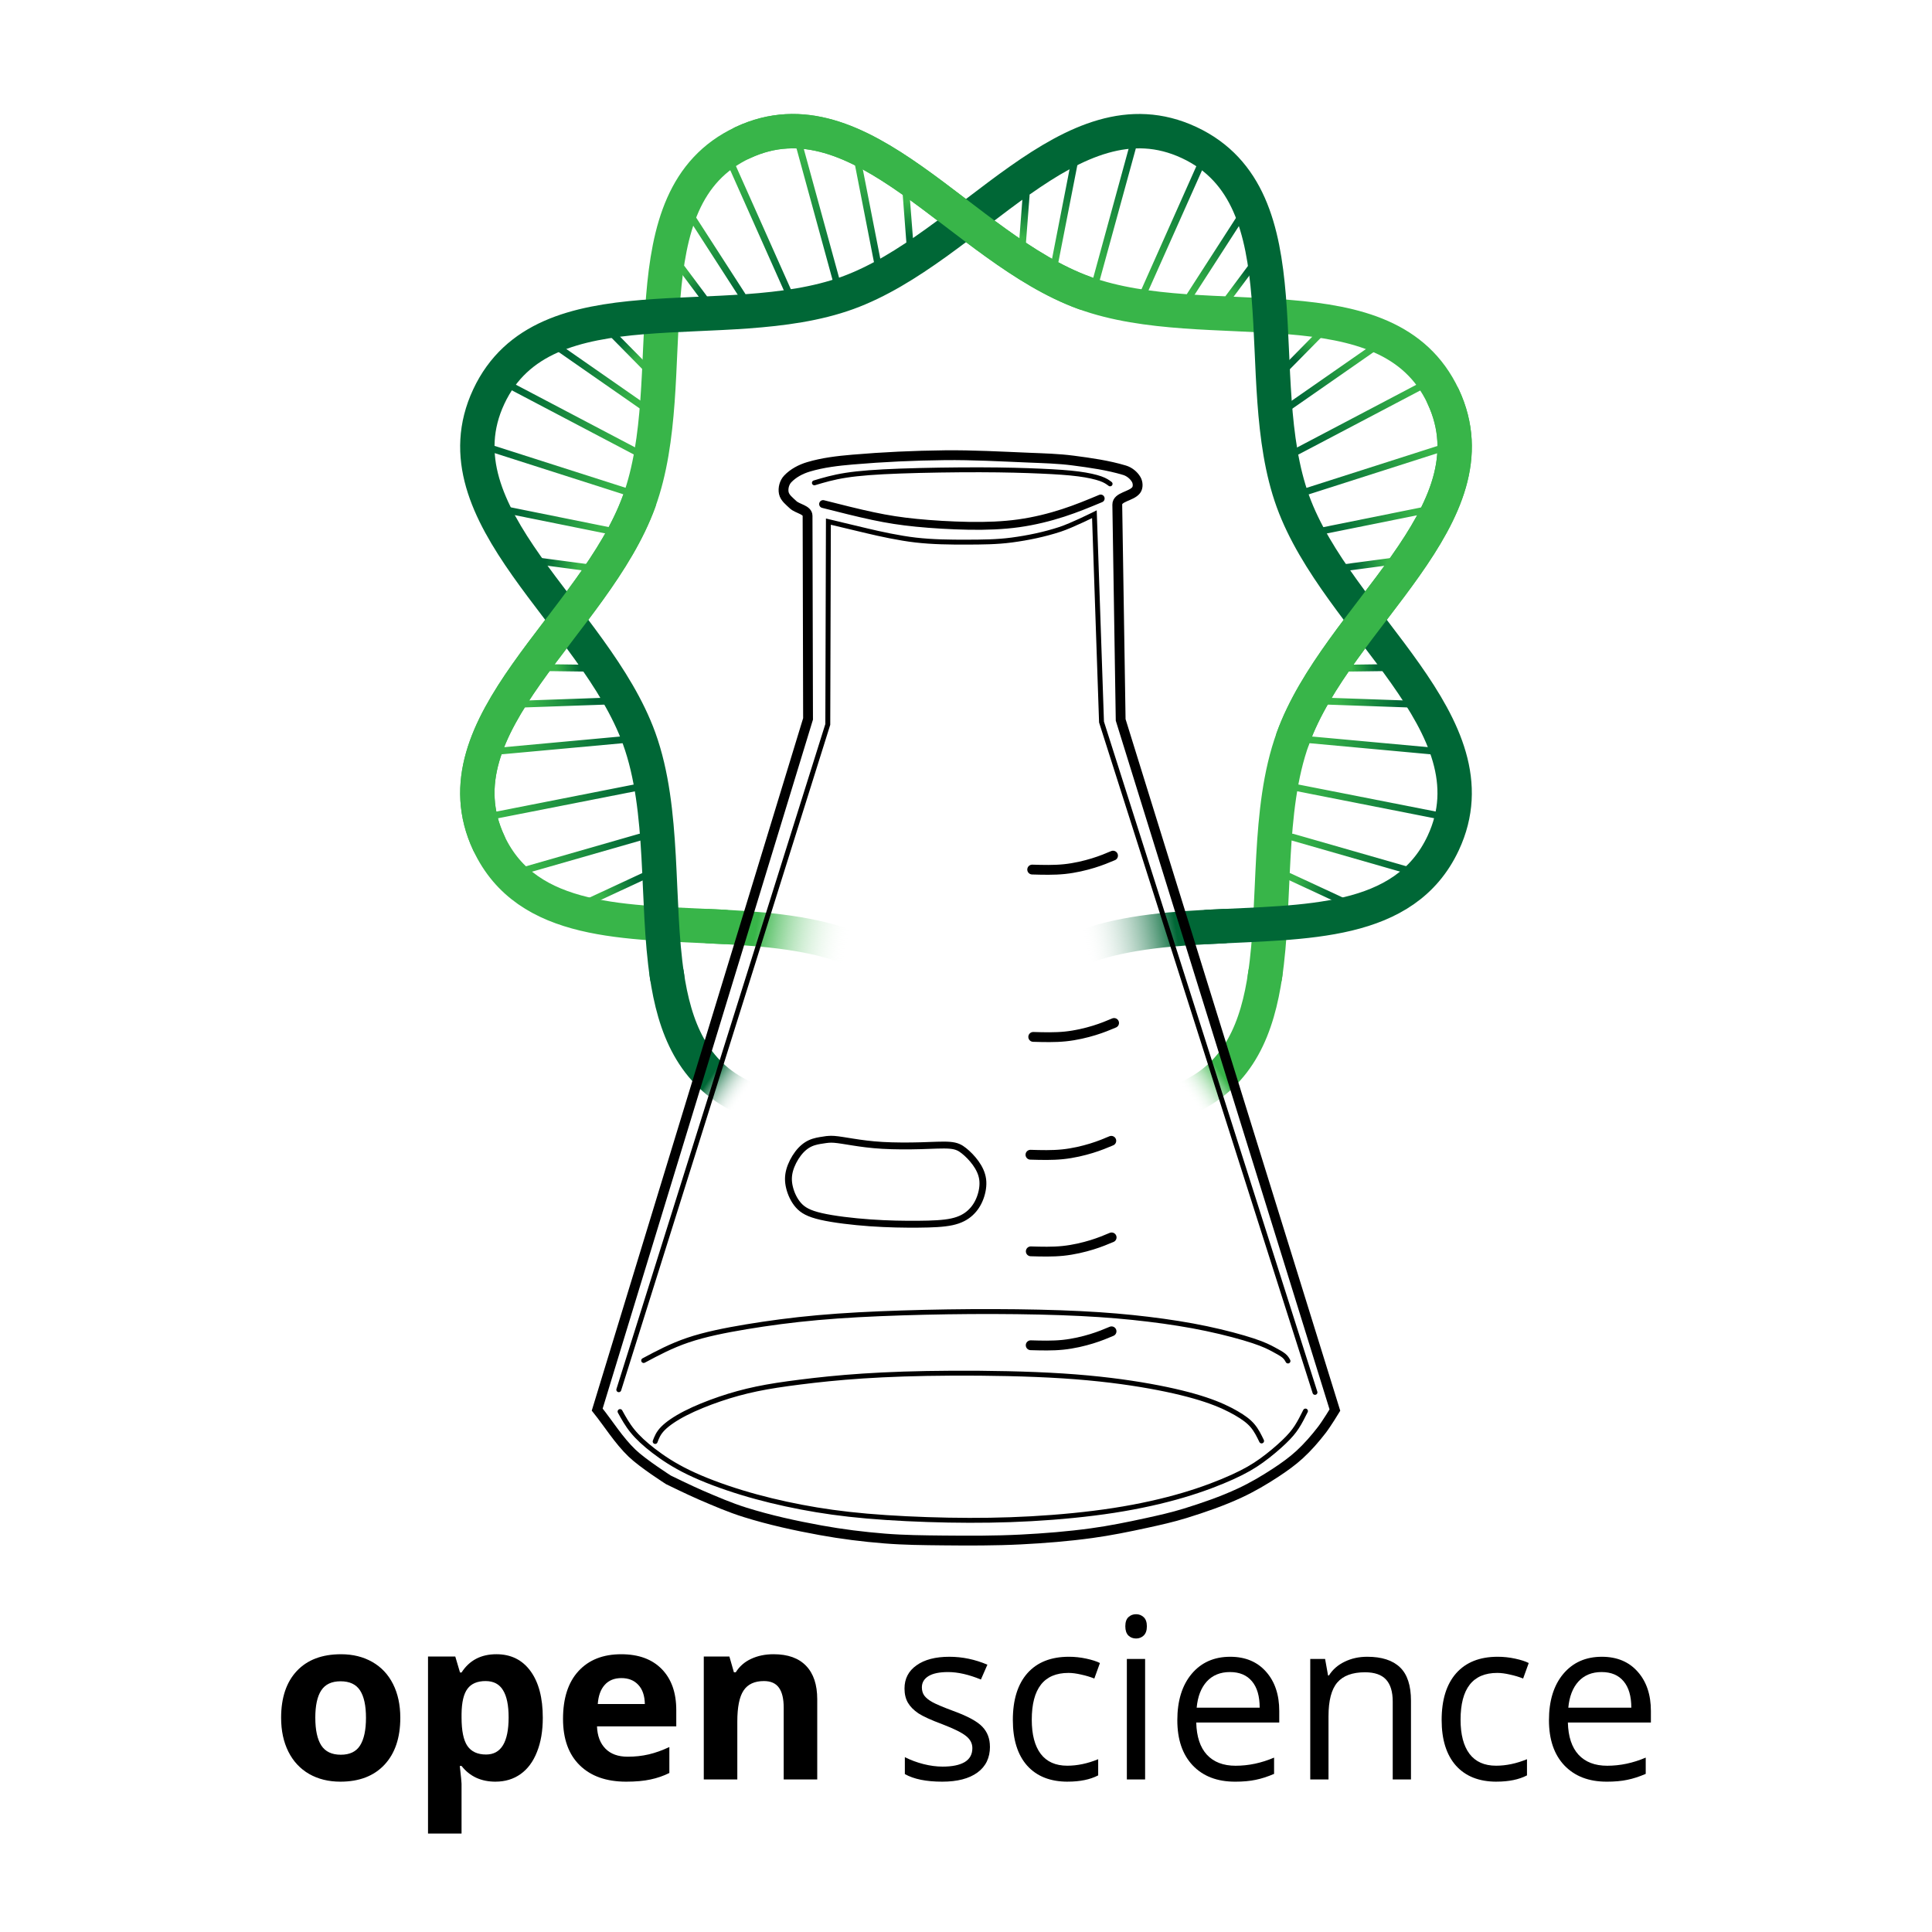
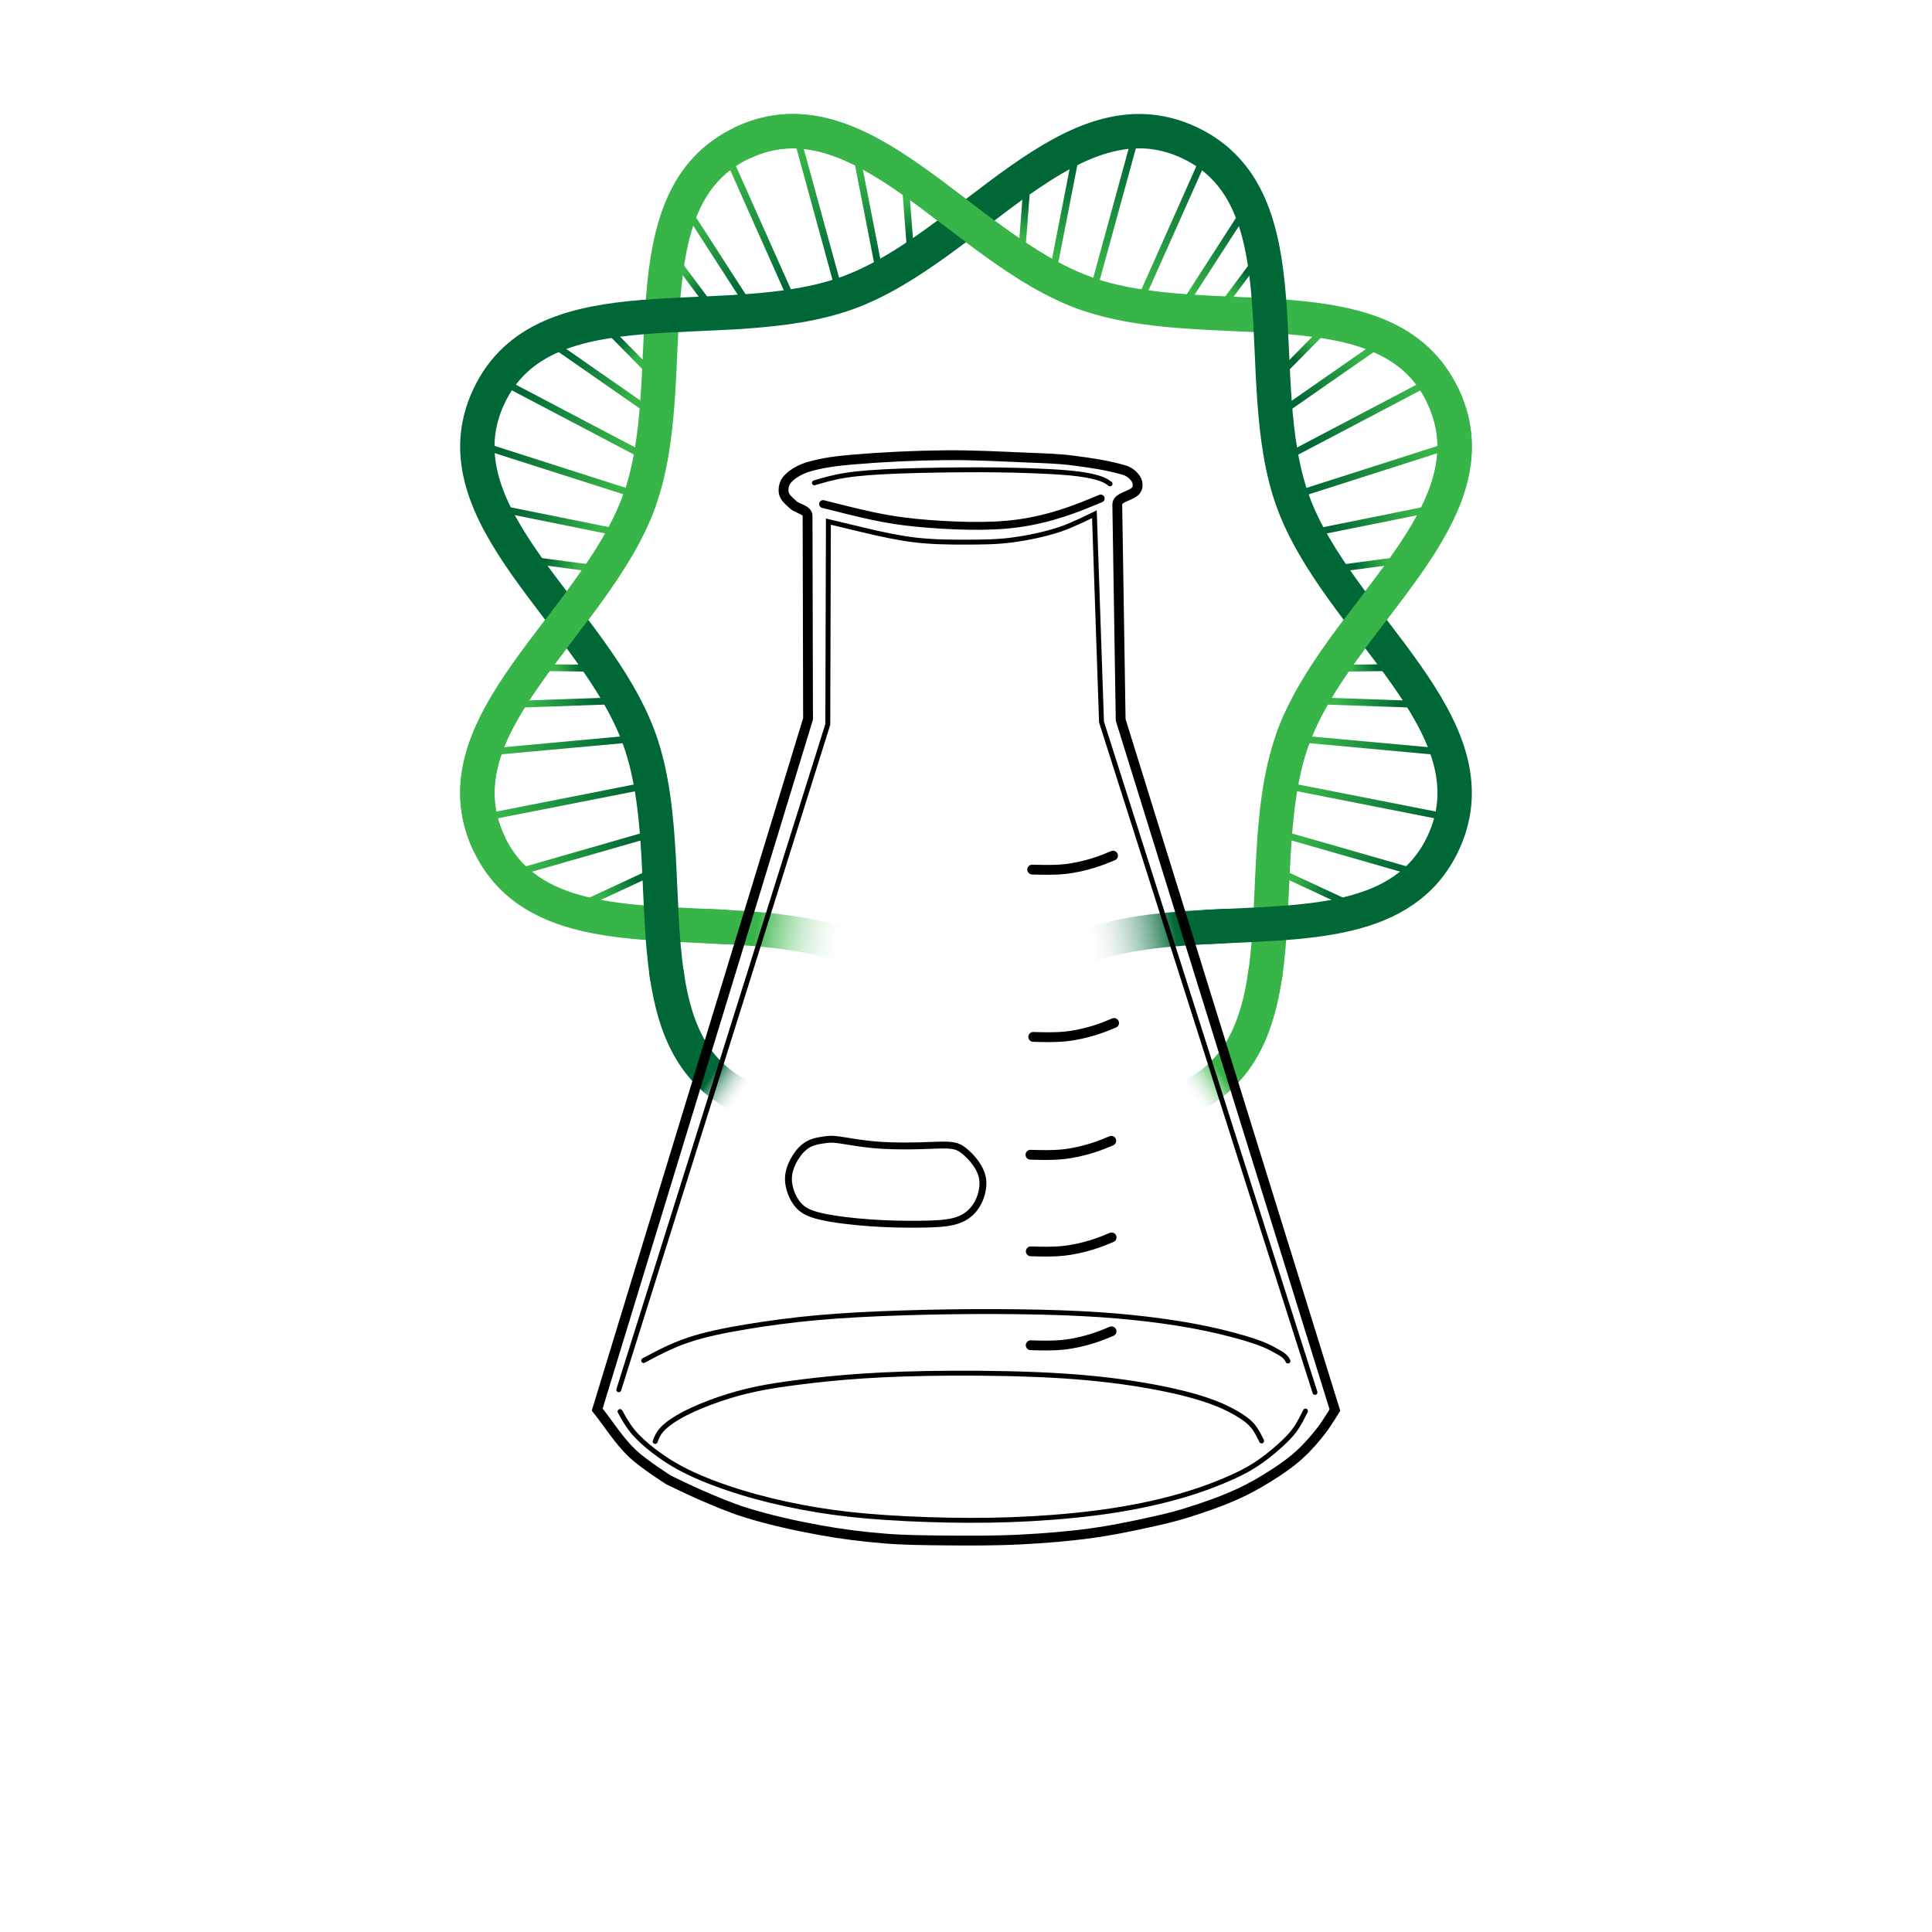
<svg xmlns="http://www.w3.org/2000/svg" xmlns:xlink="http://www.w3.org/1999/xlink" width="640" height="640" viewBox="0 0 169.333 169.333" version="1.1" id="svg5">
  <defs id="defs2">
    <linearGradient id="linearGradient566">
      <stop style="stop-color:#ffffff;stop-opacity:0" offset="0" id="stop562" />
      <stop style="stop-color:#38b549;stop-opacity:1;" offset="1" id="stop564" />
    </linearGradient>
    <linearGradient id="linearGradient124591">
      <stop style="stop-color:#006736;stop-opacity:1" offset="0" id="stop124589" />
      <stop style="stop-color:#38b549;stop-opacity:1" offset="1" id="stop124587" />
    </linearGradient>
    <linearGradient id="linearGradient124583">
      <stop style="stop-color:#006736;stop-opacity:1" offset="0" id="stop124581" />
      <stop style="stop-color:#38b549;stop-opacity:1" offset="1" id="stop124579" />
    </linearGradient>
    <linearGradient id="linearGradient124575">
      <stop style="stop-color:#006736;stop-opacity:1" offset="0" id="stop124573" />
      <stop style="stop-color:#38b549;stop-opacity:1" offset="1" id="stop124571" />
    </linearGradient>
    <linearGradient id="linearGradient124567">
      <stop style="stop-color:#006736;stop-opacity:1" offset="0" id="stop124565" />
      <stop style="stop-color:#38b549;stop-opacity:1" offset="1" id="stop124563" />
    </linearGradient>
    <linearGradient id="linearGradient124559">
      <stop style="stop-color:#006736;stop-opacity:1" offset="0" id="stop124557" />
      <stop style="stop-color:#38b549;stop-opacity:1" offset="1" id="stop124555" />
    </linearGradient>
    <linearGradient id="linearGradient124551">
      <stop style="stop-color:#006736;stop-opacity:1" offset="0" id="stop124549" />
      <stop style="stop-color:#38b549;stop-opacity:1" offset="1" id="stop124547" />
    </linearGradient>
    <linearGradient id="linearGradient124543">
      <stop style="stop-color:#38b549;stop-opacity:1" offset="0" id="stop124541" />
      <stop style="stop-color:#006736;stop-opacity:1" offset="1" id="stop124539" />
    </linearGradient>
    <linearGradient id="linearGradient124535">
      <stop style="stop-color:#38b549;stop-opacity:1" offset="0" id="stop124533" />
      <stop style="stop-color:#006736;stop-opacity:1" offset="1" id="stop124531" />
    </linearGradient>
    <linearGradient id="linearGradient124527">
      <stop style="stop-color:#38b549;stop-opacity:1" offset="0" id="stop124525" />
      <stop style="stop-color:#006736;stop-opacity:1" offset="1" id="stop124523" />
    </linearGradient>
    <linearGradient id="linearGradient124519">
      <stop style="stop-color:#38b549;stop-opacity:1" offset="0" id="stop124517" />
      <stop style="stop-color:#006736;stop-opacity:1" offset="1" id="stop124515" />
    </linearGradient>
    <linearGradient id="linearGradient124511">
      <stop style="stop-color:#38b549;stop-opacity:1" offset="0" id="stop124509" />
      <stop style="stop-color:#006736;stop-opacity:1" offset="1" id="stop124507" />
    </linearGradient>
    <linearGradient id="linearGradient124503">
      <stop style="stop-color:#38b549;stop-opacity:1" offset="0" id="stop124501" />
      <stop style="stop-color:#006736;stop-opacity:1" offset="1" id="stop124499" />
    </linearGradient>
    <linearGradient id="linearGradient124321">
      <stop style="stop-color:#006736;stop-opacity:1" offset="0" id="stop124319" />
      <stop style="stop-color:#38b549;stop-opacity:1" offset="1" id="stop124317" />
    </linearGradient>
    <linearGradient id="linearGradient124313">
      <stop style="stop-color:#006736;stop-opacity:1" offset="0" id="stop124311" />
      <stop style="stop-color:#38b549;stop-opacity:1" offset="1" id="stop124309" />
    </linearGradient>
    <linearGradient id="linearGradient124305">
      <stop style="stop-color:#006736;stop-opacity:1" offset="0" id="stop124303" />
      <stop style="stop-color:#38b549;stop-opacity:1" offset="1" id="stop124301" />
    </linearGradient>
    <linearGradient id="linearGradient124297">
      <stop style="stop-color:#006736;stop-opacity:1" offset="0" id="stop124295" />
      <stop style="stop-color:#38b549;stop-opacity:1" offset="1" id="stop124293" />
    </linearGradient>
    <linearGradient id="linearGradient124289">
      <stop style="stop-color:#006736;stop-opacity:1" offset="0" id="stop124287" />
      <stop style="stop-color:#38b549;stop-opacity:1" offset="1" id="stop124285" />
    </linearGradient>
    <linearGradient id="linearGradient124281">
      <stop style="stop-color:#006736;stop-opacity:1" offset="0" id="stop124279" />
      <stop style="stop-color:#38b549;stop-opacity:1" offset="1" id="stop124277" />
    </linearGradient>
    <linearGradient id="linearGradient122367">
      <stop style="stop-color:#006736;stop-opacity:1" offset="0" id="stop122365" />
      <stop style="stop-color:#38b549;stop-opacity:1" offset="1" id="stop122363" />
    </linearGradient>
    <linearGradient id="linearGradient122359">
      <stop style="stop-color:#006736;stop-opacity:1" offset="0" id="stop122357" />
      <stop style="stop-color:#38b549;stop-opacity:1" offset="1" id="stop122355" />
    </linearGradient>
    <linearGradient id="linearGradient122351">
      <stop style="stop-color:#006736;stop-opacity:1" offset="0" id="stop122349" />
      <stop style="stop-color:#38b549;stop-opacity:1" offset="1" id="stop122347" />
    </linearGradient>
    <linearGradient id="linearGradient122343">
      <stop style="stop-color:#006736;stop-opacity:1" offset="0" id="stop122341" />
      <stop style="stop-color:#38b549;stop-opacity:1" offset="1" id="stop122339" />
    </linearGradient>
    <linearGradient id="linearGradient122335">
      <stop style="stop-color:#006736;stop-opacity:1" offset="0" id="stop122333" />
      <stop style="stop-color:#38b549;stop-opacity:1" offset="1" id="stop122331" />
    </linearGradient>
    <linearGradient id="linearGradient122327">
      <stop style="stop-color:#006736;stop-opacity:1" offset="0" id="stop122325" />
      <stop style="stop-color:#38b549;stop-opacity:1" offset="1" id="stop122323" />
    </linearGradient>
    <linearGradient id="linearGradient117242">
      <stop style="stop-color:#38b549;stop-opacity:1" offset="0" id="stop117238" />
      <stop style="stop-color:#006736;stop-opacity:1" offset="1" id="stop117240" />
    </linearGradient>
    <linearGradient id="linearGradient112810">
      <stop style="stop-color:#ffffff;stop-opacity:0" offset="0" id="stop112806" />
      <stop style="stop-color:#006736;stop-opacity:1" offset="1" id="stop112808" />
    </linearGradient>
    <linearGradient id="linearGradient110349">
      <stop style="stop-color:#ffffff;stop-opacity:0" offset="0" id="stop110345" />
      <stop style="stop-color:#006736;stop-opacity:1" offset="1" id="stop110347" />
    </linearGradient>
    <linearGradient id="linearGradient82056">
      <stop style="stop-color:#ffffff;stop-opacity:0" offset="0" id="stop82054" />
      <stop style="stop-color:#38b549;stop-opacity:1;" offset="1" id="stop82052" />
    </linearGradient>
    <linearGradient id="linearGradient74644">
      <stop style="stop-color:#38b549;stop-opacity:1;" offset="0" id="stop74642" />
    </linearGradient>
    <linearGradient xlink:href="#linearGradient566" id="linearGradient82058" x1="59.428" y1="104.786" x2="50.1" y2="102.953" gradientUnits="userSpaceOnUse" />
    <linearGradient xlink:href="#linearGradient82056" id="linearGradient86793" x1="94.229" y1="120.095" x2="97.548" y2="117.748" gradientUnits="userSpaceOnUse" />
    <linearGradient xlink:href="#linearGradient110349" id="linearGradient92710" gradientUnits="userSpaceOnUse" x1="59.428" y1="104.786" x2="50.1" y2="103.039" gradientTransform="matrix(-1,0,0,1,142.9991,-8.9658301e-4)" />
    <linearGradient xlink:href="#linearGradient112810" id="linearGradient92712" gradientUnits="userSpaceOnUse" x1="94.229" y1="120.095" x2="97.402" y2="117.895" gradientTransform="matrix(-1,0,0,1,142.9991,-8.9658301e-4)" />
    <linearGradient xlink:href="#linearGradient117242" id="linearGradient117244" x1="42.882" y1="36.134" x2="44.539" y2="38.31" gradientUnits="userSpaceOnUse" />
    <linearGradient xlink:href="#linearGradient117242" id="linearGradient120395" gradientUnits="userSpaceOnUse" x1="42.05" y1="33.144" x2="46.633" y2="39.946" gradientTransform="translate(1.926541,-1.902566)" />
    <linearGradient xlink:href="#linearGradient117242" id="linearGradient120409" gradientUnits="userSpaceOnUse" x1="39.281" y1="31.227" x2="44.452" y2="42.925" gradientTransform="translate(8.718645,-5.377596)" />
    <linearGradient xlink:href="#linearGradient117242" id="linearGradient120423" gradientUnits="userSpaceOnUse" x1="42.185" y1="30.592" x2="45.601" y2="42.987" gradientTransform="translate(12.50959,-6.693895)" />
    <linearGradient xlink:href="#linearGradient117242" id="linearGradient120437" gradientUnits="userSpaceOnUse" x1="44.086" y1="32.64" x2="45.781" y2="41.227" gradientTransform="translate(16.56379,-6.799199)" />
    <linearGradient xlink:href="#linearGradient117242" id="linearGradient120451" gradientUnits="userSpaceOnUse" x1="44.994" y1="35.783" x2="45.237" y2="39.432" gradientTransform="translate(20.46003,-6.851851)" />
    <linearGradient xlink:href="#linearGradient122327" id="linearGradient122125" gradientUnits="userSpaceOnUse" gradientTransform="translate(-7.545248,8.382057)" x1="43.847" y1="34.666" x2="45.619" y2="36.627" />
    <linearGradient xlink:href="#linearGradient122335" id="linearGradient122139" gradientUnits="userSpaceOnUse" gradientTransform="translate(-10.00023,12.3478)" x1="41.174" y1="32.13" x2="47.785" y2="36.765" />
    <linearGradient xlink:href="#linearGradient122343" id="linearGradient122153" gradientUnits="userSpaceOnUse" gradientTransform="translate(-11.1333,14.70836)" x1="37.194" y1="33.485" x2="47.833" y2="39.003" />
    <linearGradient xlink:href="#linearGradient122351" id="linearGradient122167" gradientUnits="userSpaceOnUse" gradientTransform="translate(-12.26637,18.10757)" x1="36.384" y1="36.286" x2="48.159" y2="39.935" />
    <linearGradient xlink:href="#linearGradient122359" id="linearGradient122181" gradientUnits="userSpaceOnUse" gradientTransform="translate(-13.02175,22.73426)" x1="38.842" y1="37.806" x2="47.278" y2="39.485" />
    <linearGradient xlink:href="#linearGradient122367" id="linearGradient122195" gradientUnits="userSpaceOnUse" gradientTransform="translate(-14.15482,26.88885)" x1="42.787" y1="38.722" x2="46.172" y2="39.162" />
    <linearGradient xlink:href="#linearGradient117242" id="linearGradient122982" gradientUnits="userSpaceOnUse" x1="42.765" y1="35.726" x2="45.268" y2="35.764" gradientTransform="translate(-12.99532,40.70243)" />
    <linearGradient xlink:href="#linearGradient117242" id="linearGradient123137" gradientUnits="userSpaceOnUse" gradientTransform="translate(-13.66683,44.00194)" x1="40.878" y1="36.081" x2="47.43" y2="35.839" />
    <linearGradient xlink:href="#linearGradient117242" id="linearGradient123151" gradientUnits="userSpaceOnUse" gradientTransform="translate(-13.44744,47.64378)" x1="38.253" y1="37.125" x2="49.264" y2="36.218" />
    <linearGradient xlink:href="#linearGradient117242" id="linearGradient123165" gradientUnits="userSpaceOnUse" gradientTransform="translate(-12.21887,53.61113)" x1="36.229" y1="37.694" x2="49.296" y2="35.111" />
    <linearGradient xlink:href="#linearGradient117242" id="linearGradient123179" gradientUnits="userSpaceOnUse" gradientTransform="translate(-10.63927,58.21827)" x1="38.095" y1="38.485" x2="48.228" y2="35.605" />
    <linearGradient xlink:href="#linearGradient117242" id="linearGradient123193" gradientUnits="userSpaceOnUse" gradientTransform="translate(-8.708661,60.85093)" x1="43.06" y1="38.706" x2="46.703" y2="37.04" />
    <linearGradient xlink:href="#linearGradient124321" id="linearGradient124174" gradientUnits="userSpaceOnUse" x1="42.882" y1="36.134" x2="44.539" y2="38.31" gradientTransform="matrix(-1,0,0,1,143.0341,2.8399404e-4)" />
    <linearGradient xlink:href="#linearGradient124551" id="linearGradient124176" gradientUnits="userSpaceOnUse" gradientTransform="matrix(-1,0,0,1,156.0295,40.70271)" x1="42.765" y1="35.726" x2="45.268" y2="35.764" />
    <linearGradient xlink:href="#linearGradient124559" id="linearGradient124178" gradientUnits="userSpaceOnUse" gradientTransform="matrix(-1,0,0,1,156.701,44.00223)" x1="40.878" y1="36.081" x2="47.43" y2="35.839" />
    <linearGradient xlink:href="#linearGradient124567" id="linearGradient124180" gradientUnits="userSpaceOnUse" gradientTransform="matrix(-1,0,0,1,156.4816,47.64406)" x1="38.253" y1="37.125" x2="49.264" y2="36.218" />
    <linearGradient xlink:href="#linearGradient124575" id="linearGradient124182" gradientUnits="userSpaceOnUse" gradientTransform="matrix(-1,0,0,1,155.253,53.61141)" x1="36.229" y1="37.694" x2="49.296" y2="35.111" />
    <linearGradient xlink:href="#linearGradient124583" id="linearGradient124184" gradientUnits="userSpaceOnUse" gradientTransform="matrix(-1,0,0,1,153.6734,58.21856)" x1="38.095" y1="38.485" x2="48.228" y2="35.605" />
    <linearGradient xlink:href="#linearGradient124591" id="linearGradient124186" gradientUnits="userSpaceOnUse" gradientTransform="matrix(-1,0,0,1,151.7428,60.85121)" x1="43.06" y1="38.706" x2="46.703" y2="37.04" />
    <linearGradient xlink:href="#linearGradient124313" id="linearGradient124188" gradientUnits="userSpaceOnUse" gradientTransform="matrix(-1,0,0,1,141.1076,-1.902282)" x1="42.05" y1="33.144" x2="46.633" y2="39.946" />
    <linearGradient xlink:href="#linearGradient124503" id="linearGradient124190" gradientUnits="userSpaceOnUse" gradientTransform="matrix(-1,0,0,1,150.5794,8.382341)" x1="43.847" y1="34.666" x2="45.619" y2="36.627" />
    <linearGradient xlink:href="#linearGradient124511" id="linearGradient124192" gradientUnits="userSpaceOnUse" gradientTransform="matrix(-1,0,0,1,153.0344,12.34808)" x1="41.174" y1="32.13" x2="47.785" y2="36.765" />
    <linearGradient xlink:href="#linearGradient124519" id="linearGradient124194" gradientUnits="userSpaceOnUse" gradientTransform="matrix(-1,0,0,1,154.1674,14.70864)" x1="37.194" y1="33.485" x2="47.833" y2="39.003" />
    <linearGradient xlink:href="#linearGradient124527" id="linearGradient124196" gradientUnits="userSpaceOnUse" gradientTransform="matrix(-1,0,0,1,155.3005,18.10785)" x1="36.384" y1="36.286" x2="48.159" y2="39.935" />
    <linearGradient xlink:href="#linearGradient124535" id="linearGradient124198" gradientUnits="userSpaceOnUse" gradientTransform="matrix(-1,0,0,1,156.0559,22.73455)" x1="38.842" y1="37.806" x2="47.278" y2="39.485" />
    <linearGradient xlink:href="#linearGradient124543" id="linearGradient124200" gradientUnits="userSpaceOnUse" gradientTransform="matrix(-1,0,0,1,157.189,26.88913)" x1="42.787" y1="38.722" x2="46.172" y2="39.162" />
    <linearGradient xlink:href="#linearGradient124305" id="linearGradient124202" gradientUnits="userSpaceOnUse" gradientTransform="matrix(-1,0,0,1,134.3155,-5.377312)" x1="39.281" y1="31.227" x2="44.452" y2="42.925" />
    <linearGradient xlink:href="#linearGradient124297" id="linearGradient124204" gradientUnits="userSpaceOnUse" gradientTransform="matrix(-1,0,0,1,130.5245,-6.693611)" x1="42.185" y1="30.592" x2="45.601" y2="42.987" />
    <linearGradient xlink:href="#linearGradient124289" id="linearGradient124206" gradientUnits="userSpaceOnUse" gradientTransform="matrix(-1,0,0,1,126.4703,-6.798915)" x1="44.086" y1="32.64" x2="45.781" y2="41.227" />
    <linearGradient xlink:href="#linearGradient124281" id="linearGradient124208" gradientUnits="userSpaceOnUse" gradientTransform="matrix(-1,0,0,1,122.5741,-6.851567)" x1="44.994" y1="35.783" x2="45.237" y2="39.432" />
  </defs>
  <g id="layer1">
    <g id="g124802" transform="matrix(0.8606927,0,0,0.8606927,23.12752,-7.213854)">
      <path style="fill:#aa0000;fill-opacity:1;stroke:url(#linearGradient117244);stroke-width:0.7;stroke-linecap:round;stroke-linejoin:round;stroke-miterlimit:4;stroke-dasharray:none;stroke-opacity:1;paint-order:normal" d="m 42.576,35.719 2.225,2.984" id="path117203" />
      <path style="fill:#aa0000;fill-opacity:1;stroke:url(#linearGradient122982);stroke-width:0.7;stroke-linecap:round;stroke-linejoin:round;stroke-miterlimit:4;stroke-dasharray:none;stroke-opacity:1;paint-order:normal" d="m 28.6,76.366 4.884,0.064" id="path117203-2" />
      <path style="fill:none;fill-opacity:1;stroke:url(#linearGradient123137);stroke-width:0.7;stroke-linecap:round;stroke-linejoin:round;stroke-miterlimit:4;stroke-dasharray:none;stroke-opacity:1;paint-order:normal" d="m 26.377,80.078 8.451,-0.298" id="path117203-2-4" />
      <path style="fill:none;fill-opacity:1;stroke:url(#linearGradient123151);stroke-width:0.7;stroke-linecap:round;stroke-linejoin:round;stroke-miterlimit:4;stroke-dasharray:none;stroke-opacity:1;paint-order:normal" d="M 24.021,84.861 36.486,83.717" id="path117203-2-2" />
      <path style="fill:none;fill-opacity:1;stroke:url(#linearGradient123165);stroke-width:0.7;stroke-linecap:round;stroke-linejoin:round;stroke-miterlimit:4;stroke-dasharray:none;stroke-opacity:1;paint-order:normal" d="M 22.486,91.618 37.89,88.587" id="path117203-2-9" />
      <path style="fill:none;fill-opacity:1;stroke:url(#linearGradient123179);stroke-width:0.7;stroke-linecap:round;stroke-linejoin:round;stroke-miterlimit:4;stroke-dasharray:none;stroke-opacity:1;paint-order:normal" d="M 26.654,96.971 38.285,93.633" id="path117203-2-3" />
      <path style="fill:none;fill-opacity:1;stroke:url(#linearGradient123193);stroke-width:0.7;stroke-linecap:round;stroke-linejoin:round;stroke-miterlimit:4;stroke-dasharray:none;stroke-opacity:1;paint-order:normal" d="M 32.871,100.303 38.636,97.626" id="path117203-2-42" />
      <path style="fill:#aa0000;fill-opacity:1;stroke:url(#linearGradient120395);stroke-width:0.7;stroke-linecap:round;stroke-linejoin:round;stroke-miterlimit:4;stroke-dasharray:none;stroke-opacity:1;paint-order:normal" d="m 43.692,30.674 5.02,7.784" id="path117203-9" />
      <path style="fill:#aa0000;fill-opacity:1;stroke:url(#linearGradient122125);stroke-width:0.7;stroke-linecap:round;stroke-linejoin:round;stroke-miterlimit:4;stroke-dasharray:none;stroke-opacity:1;paint-order:normal" d="m 35.142,42.019 3.66,3.715" id="path117203-9-8" />
      <path style="fill:#aa0000;fill-opacity:1;stroke:url(#linearGradient122139);stroke-width:0.7;stroke-linecap:round;stroke-linejoin:round;stroke-miterlimit:4;stroke-dasharray:none;stroke-opacity:1;paint-order:normal" d="m 29.741,43.611 8.904,6.197" id="path117203-9-9" />
      <path style="fill:#aa0000;fill-opacity:1;stroke:url(#linearGradient122153);stroke-width:0.7;stroke-linecap:round;stroke-linejoin:round;stroke-miterlimit:4;stroke-dasharray:none;stroke-opacity:1;paint-order:normal" d="m 25.051,47.63 12.749,6.704" id="path117203-9-0" />
      <path style="fill:#aa0000;fill-opacity:1;stroke:url(#linearGradient122167);stroke-width:0.7;stroke-linecap:round;stroke-linejoin:round;stroke-miterlimit:4;stroke-dasharray:none;stroke-opacity:1;paint-order:normal" d="m 23.059,54.014 13.844,4.43" id="path117203-9-6" />
      <path style="fill:#aa0000;fill-opacity:1;stroke:url(#linearGradient122181);stroke-width:0.7;stroke-linecap:round;stroke-linejoin:round;stroke-miterlimit:4;stroke-dasharray:none;stroke-opacity:1;paint-order:normal" d="m 24.586,60.289 10.655,2.149" id="path117203-9-91" />
      <path style="fill:#aa0000;fill-opacity:1;stroke:url(#linearGradient122195);stroke-width:0.7;stroke-linecap:round;stroke-linejoin:round;stroke-miterlimit:4;stroke-dasharray:none;stroke-opacity:1;paint-order:normal" d="m 26.9,65.374 6.278,0.836" id="path117203-9-87" />
      <path style="fill:#aa0000;fill-opacity:1;stroke:url(#linearGradient120409);stroke-width:0.7;stroke-linecap:round;stroke-linejoin:round;stroke-miterlimit:4;stroke-dasharray:none;stroke-opacity:1;paint-order:normal" d="m 47.694,25.304 5.652,12.681" id="path117203-3" />
      <path style="fill:#aa0000;fill-opacity:1;stroke:url(#linearGradient120423);stroke-width:0.7;stroke-linecap:round;stroke-linejoin:round;stroke-miterlimit:4;stroke-dasharray:none;stroke-opacity:1;paint-order:normal" d="m 54.564,23.352 3.678,13.421" id="path117203-8" />
      <path style="fill:#aa0000;fill-opacity:1;stroke:url(#linearGradient120437);stroke-width:0.7;stroke-linecap:round;stroke-linejoin:round;stroke-miterlimit:4;stroke-dasharray:none;stroke-opacity:1;paint-order:normal" d="m 60.541,25.142 1.913,9.788" id="path117203-5" />
      <path style="fill:#aa0000;fill-opacity:1;stroke:url(#linearGradient120451);stroke-width:0.7;stroke-linecap:round;stroke-linejoin:round;stroke-miterlimit:4;stroke-dasharray:none;stroke-opacity:1;paint-order:normal" d="m 65.411,28.276 0.373,4.872" id="path117203-81" />
      <path style="fill:#aa0000;fill-opacity:1;stroke:url(#linearGradient124174);stroke-width:0.7;stroke-linecap:round;stroke-linejoin:round;stroke-miterlimit:4;stroke-dasharray:none;stroke-opacity:1;paint-order:normal" d="m 100.458,35.72 -2.225,2.984" id="path117203-99" />
      <path style="fill:#aa0000;fill-opacity:1;stroke:url(#linearGradient124176);stroke-width:0.7;stroke-linecap:round;stroke-linejoin:round;stroke-miterlimit:4;stroke-dasharray:none;stroke-opacity:1;paint-order:normal" d="m 114.435,76.366 -4.884,0.064" id="path117203-2-0" />
      <path style="fill:none;fill-opacity:1;stroke:url(#linearGradient124178);stroke-width:0.7;stroke-linecap:round;stroke-linejoin:round;stroke-miterlimit:4;stroke-dasharray:none;stroke-opacity:1;paint-order:normal" d="m 116.658,80.078 -8.451,-0.298" id="path117203-2-4-9" />
      <path style="fill:none;fill-opacity:1;stroke:url(#linearGradient124180);stroke-width:0.7;stroke-linecap:round;stroke-linejoin:round;stroke-miterlimit:4;stroke-dasharray:none;stroke-opacity:1;paint-order:normal" d="M 119.013,84.861 106.548,83.717" id="path117203-2-2-8" />
      <path style="fill:none;fill-opacity:1;stroke:url(#linearGradient124182);stroke-width:0.7;stroke-linecap:round;stroke-linejoin:round;stroke-miterlimit:4;stroke-dasharray:none;stroke-opacity:1;paint-order:normal" d="M 120.548,91.618 105.144,88.587" id="path117203-2-9-4" />
      <path style="fill:none;fill-opacity:1;stroke:url(#linearGradient124184);stroke-width:0.7;stroke-linecap:round;stroke-linejoin:round;stroke-miterlimit:4;stroke-dasharray:none;stroke-opacity:1;paint-order:normal" d="M 116.38,96.971 104.749,93.633" id="path117203-2-3-6" />
      <path style="fill:none;fill-opacity:1;stroke:url(#linearGradient124186);stroke-width:0.7;stroke-linecap:round;stroke-linejoin:round;stroke-miterlimit:4;stroke-dasharray:none;stroke-opacity:1;paint-order:normal" d="m 110.163,100.303 -5.765,-2.677" id="path117203-2-42-3" />
      <path style="fill:#aa0000;fill-opacity:1;stroke:url(#linearGradient124188);stroke-width:0.7;stroke-linecap:round;stroke-linejoin:round;stroke-miterlimit:4;stroke-dasharray:none;stroke-opacity:1;paint-order:normal" d="m 99.342,30.674 -5.02,7.784" id="path117203-9-5" />
      <path style="fill:#aa0000;fill-opacity:1;stroke:url(#linearGradient124190);stroke-width:0.7;stroke-linecap:round;stroke-linejoin:round;stroke-miterlimit:4;stroke-dasharray:none;stroke-opacity:1;paint-order:normal" d="m 107.892,42.019 -3.66,3.715" id="path117203-9-8-6" />
      <path style="fill:#aa0000;fill-opacity:1;stroke:url(#linearGradient124192);stroke-width:0.7;stroke-linecap:round;stroke-linejoin:round;stroke-miterlimit:4;stroke-dasharray:none;stroke-opacity:1;paint-order:normal" d="M 113.293,43.612 104.389,49.809" id="path117203-9-9-6" />
      <path style="fill:#aa0000;fill-opacity:1;stroke:url(#linearGradient124194);stroke-width:0.7;stroke-linecap:round;stroke-linejoin:round;stroke-miterlimit:4;stroke-dasharray:none;stroke-opacity:1;paint-order:normal" d="m 117.983,47.63 -12.749,6.704" id="path117203-9-0-7" />
      <path style="fill:#aa0000;fill-opacity:1;stroke:url(#linearGradient124196);stroke-width:0.7;stroke-linecap:round;stroke-linejoin:round;stroke-miterlimit:4;stroke-dasharray:none;stroke-opacity:1;paint-order:normal" d="m 119.975,54.014 -13.844,4.43" id="path117203-9-6-0" />
      <path style="fill:#aa0000;fill-opacity:1;stroke:url(#linearGradient124198);stroke-width:0.7;stroke-linecap:round;stroke-linejoin:round;stroke-miterlimit:4;stroke-dasharray:none;stroke-opacity:1;paint-order:normal" d="m 118.448,60.29 -10.655,2.149" id="path117203-9-91-1" />
      <path style="fill:#aa0000;fill-opacity:1;stroke:url(#linearGradient124200);stroke-width:0.7;stroke-linecap:round;stroke-linejoin:round;stroke-miterlimit:4;stroke-dasharray:none;stroke-opacity:1;paint-order:normal" d="m 116.135,65.374 -6.278,0.836" id="path117203-9-87-4" />
      <path style="fill:#aa0000;fill-opacity:1;stroke:url(#linearGradient124202);stroke-width:0.7;stroke-linecap:round;stroke-linejoin:round;stroke-miterlimit:4;stroke-dasharray:none;stroke-opacity:1;paint-order:normal" d="m 95.34,25.304 -5.652,12.681" id="path117203-3-6" />
      <path style="fill:#aa0000;fill-opacity:1;stroke:url(#linearGradient124204);stroke-width:0.7;stroke-linecap:round;stroke-linejoin:round;stroke-miterlimit:4;stroke-dasharray:none;stroke-opacity:1;paint-order:normal" d="M 88.47,23.352 84.792,36.773" id="path117203-8-2" />
      <path style="fill:#aa0000;fill-opacity:1;stroke:url(#linearGradient124206);stroke-width:0.7;stroke-linecap:round;stroke-linejoin:round;stroke-miterlimit:4;stroke-dasharray:none;stroke-opacity:1;paint-order:normal" d="m 82.493,25.142 -1.913,9.788" id="path117203-5-2" />
      <path style="fill:#aa0000;fill-opacity:1;stroke:url(#linearGradient124208);stroke-width:0.7;stroke-linecap:round;stroke-linejoin:round;stroke-miterlimit:4;stroke-dasharray:none;stroke-opacity:1;paint-order:normal" d="m 77.623,28.276 -0.373,4.872" id="path117203-81-5" />
      <g id="g92539">
        <path id="path43882-1" style="fill:none;fill-opacity:1;stroke:#38b549;stroke-width:3.5;stroke-linecap:round;stroke-linejoin:round;stroke-miterlimit:4;stroke-dasharray:none;stroke-opacity:1" d="m 101.936,107.854 c 1.164,-7.614 0.194,-16.955 2.852,-24.283 4.537,-12.51 20.946,-22.748 15.309,-34.801 C 114.458,36.716 96.081,42.749 83.571,38.213 71.061,33.676 60.823,17.266 48.77,22.904 36.716,28.542 42.749,46.919 38.213,59.429 33.676,71.939 17.266,82.177 22.904,94.23 c 3.918,8.377 13.989,8.018 23.967,8.543" />
        <path id="path43882-1-3" style="fill:none;fill-opacity:1;stroke:url(#linearGradient82058);stroke-width:3.5;stroke-linecap:round;stroke-linejoin:round;stroke-miterlimit:4;stroke-dasharray:none;stroke-opacity:1" d="m 45.282,102.694 c 4.905,0.225 9.868,0.541 14.145,2.092" />
        <path id="path43882-1-8" style="fill:none;fill-opacity:1;stroke:url(#linearGradient86793);stroke-width:3.5;stroke-linecap:round;stroke-linejoin:round;stroke-miterlimit:4;stroke-dasharray:none;stroke-opacity:1" d="m 94.229,120.095 c 5.095,-2.383 6.958,-7.042 7.754,-12.572" />
      </g>
      <g id="g113831">
        <path id="path43882-1-83" style="fill:none;fill-opacity:1;stroke:#006736;stroke-width:3.5;stroke-linecap:round;stroke-linejoin:round;stroke-miterlimit:4;stroke-dasharray:none;stroke-opacity:1" d="M 41.063,107.853 C 39.9,100.239 40.869,90.898 38.212,83.57 33.675,71.061 17.265,60.822 22.903,48.769 28.541,36.715 46.918,42.748 59.428,38.212 71.938,33.675 82.176,17.265 94.229,22.903 c 12.053,5.638 6.02,24.015 10.557,36.525 4.536,12.51 20.947,22.748 15.309,34.801 -3.918,8.377 -13.989,8.018 -23.967,8.543" />
        <path id="path43882-1-3-9" style="fill:none;fill-opacity:1;stroke:url(#linearGradient92710);stroke-width:3.5;stroke-linecap:round;stroke-linejoin:round;stroke-miterlimit:4;stroke-dasharray:none;stroke-opacity:1" d="m 97.717,102.694 c -4.905,0.225 -9.868,0.541 -14.145,2.092" />
        <path id="path43882-1-8-8" style="fill:none;fill-opacity:1;stroke:url(#linearGradient92712);stroke-width:3.5;stroke-linecap:round;stroke-linejoin:round;stroke-miterlimit:4;stroke-dasharray:none;stroke-opacity:1" d="m 48.77,120.094 c -5.095,-2.383 -6.958,-7.042 -7.754,-12.572" />
      </g>
      <path id="path43882-1-7" style="fill:none;stroke:#38b549;stroke-width:3.5;stroke-linecap:round;stroke-linejoin:round;stroke-miterlimit:4;stroke-dasharray:none;stroke-opacity:1" d="M 104.787,83.571 C 109.324,71.061 125.734,60.823 120.096,48.77 M 83.571,38.213 C 71.061,33.676 60.823,17.266 48.77,22.904 M 38.213,59.429 C 33.676,71.939 17.266,82.177 22.904,94.23" />
    </g>
    <g id="g8551" transform="matrix(0.8606927,0,0,0.8606927,-13.41794,-30.49336)" style="stroke:#000000">
      <path style="fill:none;stroke:#000000;stroke-width:1;stroke-linecap:round;stroke-miterlimit:4;stroke-dasharray:none" d="m 97.826,87.954 c -0.002,-0.622 -1.032,-0.705 -1.481,-1.135 -0.363,-0.349 -0.835,-0.691 -0.938,-1.185 -0.101,-0.485 0.055,-1.072 0.395,-1.431 0.562,-0.595 1.338,-1 2.122,-1.234 1.454,-0.434 2.98,-0.611 4.491,-0.74 3.118,-0.266 6.249,-0.41 9.378,-0.444 2.847,-0.031 5.694,0.129 8.539,0.247 1.516,0.063 3.037,0.099 4.541,0.296 1.76,0.231 3.532,0.477 5.232,0.987 0.482,0.145 0.93,0.503 1.185,0.938 0.183,0.312 0.217,0.796 0,1.086 -0.486,0.648 -1.938,0.671 -1.925,1.481 l 0.345,21.915 21.816,70.285 c 0,0 -0.839,1.385 -1.333,2.024 -0.691,0.894 -1.437,1.754 -2.27,2.517 -0.745,0.683 -1.574,1.271 -2.418,1.826 -1.17,0.769 -2.384,1.482 -3.652,2.073 -1.798,0.838 -3.683,1.486 -5.577,2.073 -1.296,0.401 -2.623,0.699 -3.949,0.987 -1.848,0.402 -3.704,0.78 -5.577,1.036 -2.389,0.328 -4.798,0.52 -7.206,0.642 -2.629,0.133 -5.265,0.126 -7.897,0.099 -1.992,-0.021 -3.987,-0.037 -5.972,-0.197 -2.183,-0.176 -4.361,-0.446 -6.515,-0.839 -2.595,-0.473 -5.182,-1.039 -7.7,-1.826 -1.551,-0.485 -3.048,-1.135 -4.541,-1.777 -1.102,-0.474 -3.258,-1.53 -3.258,-1.53 0,0 -2.597,-1.656 -3.702,-2.715 -1.369,-1.312 -2.369,-2.961 -3.554,-4.442 L 97.875,108.635 Z" id="path7629" />
      <path style="fill:none;stroke:#000000;stroke-width:0.8;stroke-linecap:round;stroke-miterlimit:4;stroke-dasharray:none" d="m 99.406,86.759 c 1.772,0.449 3.543,0.898 5.072,1.222 1.529,0.325 2.816,0.525 4.422,0.685 1.606,0.159 3.531,0.277 5.332,0.307 1.801,0.03 3.478,-0.03 5.09,-0.254 1.612,-0.224 3.159,-0.614 4.54,-1.063 1.382,-0.449 2.598,-0.957 3.814,-1.464" id="path7699" />
      <path style="fill:none;stroke:#000000;stroke-width:0.5;stroke-linecap:round;stroke-miterlimit:4;stroke-dasharray:none" d="m 98.521,84.598 c 0.945,-0.283 1.89,-0.567 3.224,-0.774 1.334,-0.207 3.058,-0.337 5.497,-0.425 2.439,-0.089 5.591,-0.136 8.16,-0.13 2.568,0.006 4.552,0.065 6.158,0.136 1.606,0.071 2.834,0.154 3.832,0.283 0.998,0.13 1.765,0.307 2.267,0.484 0.502,0.177 0.738,0.354 0.974,0.531" id="path7703" />
      <path style="fill:none;stroke:#000000;stroke-width:0.5;stroke-linecap:round;stroke-miterlimit:4;stroke-dasharray:none" d="m 78.603,176.948 21.283,-67.75 0.057,-19.382 0.004,-1.267 c 1.31,0.312 2.62,0.625 3.93,0.937 1.31,0.312 3.287,0.746 4.958,0.937 1.734,0.198 3.485,0.217 5.23,0.212 1.513,-0.005 3.035,-0.012 4.535,-0.212 1.668,-0.221 3.329,-0.566 4.928,-1.088 1.214,-0.397 3.507,-1.542 3.507,-1.542 l 0.06,1.754 0.665,19.408 21.737,68.264" id="path7742" />
      <path style="fill:none;stroke:#000000;stroke-width:0.5;stroke-linecap:round;stroke-miterlimit:4;stroke-dasharray:none" d="m 81.136,173.974 c 1.404,-0.751 2.807,-1.502 4.521,-2.081 1.714,-0.579 3.738,-0.987 5.949,-1.355 2.212,-0.367 4.611,-0.694 7.255,-0.93 2.644,-0.237 5.533,-0.384 8.577,-0.481 3.044,-0.098 6.243,-0.147 9.369,-0.139 3.126,0.008 6.178,0.073 8.806,0.204 2.628,0.131 4.831,0.326 6.92,0.579 2.089,0.253 4.064,0.563 5.925,0.955 1.861,0.392 3.607,0.865 4.741,1.241 1.134,0.375 1.657,0.653 2.097,0.89 0.441,0.237 0.8,0.433 1.028,0.62 0.228,0.188 0.326,0.367 0.424,0.547" id="path7855" />
      <path style="fill:none;stroke:#000000;stroke-width:0.5;stroke-linecap:round;stroke-miterlimit:4;stroke-dasharray:none" d="m 78.732,179.171 c 0.368,0.666 0.736,1.332 1.27,1.989 0.534,0.657 1.235,1.305 2.146,2.006 0.911,0.701 2.032,1.454 3.548,2.19 1.515,0.736 3.425,1.454 5.405,2.058 1.98,0.604 4.029,1.095 6.097,1.489 2.067,0.394 4.152,0.692 6.666,0.911 2.514,0.219 5.457,0.359 8.304,0.412 2.847,0.052 5.597,0.018 8.436,-0.14 2.838,-0.158 5.764,-0.438 8.418,-0.85 2.654,-0.412 5.037,-0.955 7.078,-1.559 2.041,-0.604 3.74,-1.27 5.01,-1.848 1.27,-0.578 2.111,-1.069 2.952,-1.673 0.841,-0.604 1.682,-1.323 2.286,-1.901 0.604,-0.578 0.972,-1.016 1.296,-1.515 0.324,-0.499 0.604,-1.06 0.885,-1.621" id="path7859" />
      <path style="fill:none;stroke:#000000;stroke-width:0.5;stroke-linecap:round;stroke-miterlimit:4;stroke-dasharray:none" d="m 82.306,182.219 c 0.158,-0.42 0.315,-0.841 0.788,-1.323 0.473,-0.482 1.261,-1.025 2.286,-1.551 1.025,-0.526 2.286,-1.034 3.521,-1.454 1.235,-0.42 2.444,-0.753 3.749,-1.025 1.305,-0.272 2.707,-0.482 4.45,-0.701 1.743,-0.219 3.828,-0.447 6.36,-0.613 2.532,-0.166 5.51,-0.272 9.084,-0.289 3.574,-0.018 7.744,0.053 11.282,0.28 3.539,0.228 6.447,0.613 8.839,1.042 2.391,0.429 4.266,0.902 5.685,1.375 1.419,0.473 2.383,0.946 3.127,1.375 0.745,0.429 1.27,0.815 1.664,1.279 0.394,0.464 0.657,1.007 0.92,1.55" id="path7900" />
      <path style="fill:none;stroke:#000000;stroke-width:0.7;stroke-linecap:round;stroke-miterlimit:4;stroke-dasharray:none" d="m 99.419,151.52 c -0.382,0.058 -0.869,0.127 -1.321,0.336 -0.452,0.208 -0.869,0.556 -1.24,1.043 -0.371,0.487 -0.695,1.112 -0.857,1.703 -0.162,0.591 -0.162,1.147 -0.011,1.761 0.151,0.614 0.452,1.286 0.904,1.795 0.452,0.51 1.054,0.857 2.317,1.147 1.263,0.29 3.185,0.521 4.992,0.649 1.807,0.127 3.498,0.151 4.911,0.139 1.413,-0.012 2.548,-0.058 3.405,-0.243 0.857,-0.185 1.436,-0.51 1.888,-0.927 0.452,-0.417 0.776,-0.927 0.996,-1.517 0.22,-0.591 0.336,-1.262 0.255,-1.876 -0.081,-0.614 -0.359,-1.17 -0.718,-1.668 -0.359,-0.498 -0.799,-0.938 -1.193,-1.251 -0.394,-0.313 -0.741,-0.498 -1.436,-0.556 -0.695,-0.058 -1.738,0.011 -2.977,0.046 -1.239,0.035 -2.676,0.035 -3.88,-0.035 -1.205,-0.07 -2.178,-0.208 -2.988,-0.336 -0.811,-0.127 -1.459,-0.243 -1.923,-0.278 -0.463,-0.035 -0.741,0.011 -1.124,0.07 z" id="path7904" />
      <path style="fill:none;stroke:#000000;stroke-width:1;stroke-linecap:round;stroke-miterlimit:4;stroke-dasharray:none" d="m 120.557,162.856 c 1.104,0.032 2.208,0.063 3.281,-0.047 1.072,-0.11 2.113,-0.363 2.933,-0.615 0.82,-0.252 1.419,-0.505 2.019,-0.757" id="path8146" />
      <path style="fill:none;stroke:#000000;stroke-width:1;stroke-linecap:round;stroke-miterlimit:4;stroke-dasharray:none" d="m 120.548,172.419 c 1.104,0.032 2.208,0.063 3.281,-0.047 1.072,-0.11 2.113,-0.363 2.933,-0.615 0.82,-0.252 1.419,-0.505 2.019,-0.757" id="path8146-5" />
      <path style="fill:none;stroke:#000000;stroke-width:1;stroke-linecap:round;stroke-miterlimit:4;stroke-dasharray:none" d="m 120.523,153.019 c 1.104,0.032 2.208,0.063 3.281,-0.047 1.072,-0.11 2.113,-0.363 2.933,-0.615 0.82,-0.252 1.419,-0.505 2.019,-0.757" id="path8146-6" />
      <path style="fill:none;stroke:#000000;stroke-width:1;stroke-linecap:round;stroke-miterlimit:4;stroke-dasharray:none" d="m 120.807,141.019 c 1.104,0.032 2.208,0.063 3.281,-0.047 1.072,-0.11 2.113,-0.363 2.933,-0.615 0.82,-0.252 1.419,-0.505 2.019,-0.757" id="path8146-62" />
      <path style="fill:none;stroke:#000000;stroke-width:1;stroke-linecap:round;stroke-miterlimit:4;stroke-dasharray:none" d="m 120.7,123.979 c 1.104,0.032 2.208,0.063 3.281,-0.047 1.072,-0.11 2.113,-0.363 2.933,-0.615 0.82,-0.252 1.419,-0.505 2.019,-0.757" id="path8146-61" />
    </g>
-     <g aria-label="open science" id="text136902" style="font-size:19.736px;line-height:1.25;stroke-width:0.228">
-       <g id="g5690">
-         <path d="m 27.636,150.558 q 0,1.6 0.52,2.419 0.53,0.819 1.715,0.819 1.176,0 1.686,-0.809 0.52,-0.819 0.52,-2.428 0,-1.6 -0.52,-2.4 -0.52,-0.8 -1.706,-0.8 -1.176,0 -1.696,0.8 -0.52,0.79 -0.52,2.4 z m 7.449,0 q 0,2.631 -1.388,4.115 -1.388,1.484 -3.864,1.484 -1.552,0 -2.737,-0.675 -1.185,-0.684 -1.821,-1.956 -0.636,-1.272 -0.636,-2.968 0,-2.64 1.378,-4.105 1.378,-1.465 3.874,-1.465 1.552,0 2.737,0.675 1.185,0.675 1.821,1.937 0.636,1.262 0.636,2.959 z" style="font-weight:bold;font-family:'Open Sans';-inkscape-font-specification:'Open Sans, Bold'" id="path5383" />
-         <path d="m 43.431,156.157 q -1.898,0 -2.978,-1.378 h -0.154 q 0.154,1.349 0.154,1.561 v 4.365 h -2.939 v -15.515 h 2.39 l 0.414,1.397 h 0.135 q 1.031,-1.6 3.055,-1.6 1.908,0 2.987,1.474 1.079,1.474 1.079,4.096 0,1.725 -0.511,2.997 -0.501,1.272 -1.436,1.937 -0.935,0.665 -2.197,0.665 z m -0.867,-8.818 q -1.089,0 -1.59,0.675 -0.501,0.665 -0.52,2.207 v 0.318 q 0,1.735 0.511,2.486 0.52,0.752 1.638,0.752 1.976,0 1.976,-3.257 0,-1.59 -0.491,-2.38 -0.482,-0.8 -1.523,-0.8 z" style="font-weight:bold;font-family:'Open Sans';-inkscape-font-specification:'Open Sans, Bold'" id="path5385" />
-         <path d="m 54.465,147.079 q -0.935,0 -1.465,0.597 -0.53,0.588 -0.607,1.677 h 4.125 q -0.019,-1.089 -0.569,-1.677 -0.549,-0.597 -1.484,-0.597 z m 0.414,9.078 q -2.602,0 -4.067,-1.436 -1.465,-1.436 -1.465,-4.067 0,-2.708 1.349,-4.182 1.359,-1.484 3.749,-1.484 2.284,0 3.556,1.301 1.272,1.301 1.272,3.595 v 1.426 h -6.948 q 0.048,1.253 0.742,1.956 0.694,0.703 1.947,0.703 0.973,0 1.841,-0.202 0.867,-0.202 1.812,-0.646 v 2.274 q -0.771,0.385 -1.648,0.569 -0.877,0.193 -2.139,0.193 z" style="font-weight:bold;font-family:'Open Sans';-inkscape-font-specification:'Open Sans, Bold'" id="path5387" />
-         <path d="m 71.628,155.964 h -2.939 v -6.293 q 0,-1.166 -0.414,-1.744 -0.414,-0.588 -1.32,-0.588 -1.234,0 -1.783,0.829 -0.549,0.819 -0.549,2.727 v 5.069 h -2.939 v -10.774 h 2.245 l 0.395,1.378 h 0.164 q 0.491,-0.781 1.349,-1.176 0.867,-0.405 1.966,-0.405 1.879,0 2.852,1.022 0.973,1.012 0.973,2.93 z" style="font-weight:bold;font-family:'Open Sans';-inkscape-font-specification:'Open Sans, Bold'" id="path5389" />
-         <path d="m 86.767,153.083 q 0,1.474 -1.099,2.274 -1.099,0.8 -3.084,0.8 -2.101,0 -3.277,-0.665 v -1.484 q 0.761,0.385 1.629,0.607 0.877,0.222 1.686,0.222 1.253,0 1.927,-0.395 0.675,-0.405 0.675,-1.224 0,-0.617 -0.54,-1.05 -0.53,-0.443 -2.082,-1.041 -1.474,-0.549 -2.101,-0.954 -0.617,-0.414 -0.925,-0.935 -0.299,-0.52 -0.299,-1.243 0,-1.291 1.05,-2.033 1.05,-0.752 2.881,-0.752 1.706,0 3.334,0.694 l -0.569,1.301 q -1.59,-0.655 -2.881,-0.655 -1.137,0 -1.715,0.357 -0.578,0.357 -0.578,0.983 0,0.424 0.212,0.723 0.222,0.299 0.703,0.569 0.482,0.27 1.85,0.781 1.879,0.684 2.534,1.378 0.665,0.694 0.665,1.744 z" style="font-family:'Open Sans';-inkscape-font-specification:'Open Sans, Normal'" id="path5391" />
-         <path d="m 93.581,156.157 q -2.294,0 -3.556,-1.407 -1.253,-1.417 -1.253,-3.999 0,-2.65 1.272,-4.096 1.282,-1.446 3.643,-1.446 0.761,0 1.523,0.164 0.761,0.164 1.195,0.385 l -0.491,1.359 q -0.53,-0.212 -1.156,-0.347 -0.626,-0.145 -1.108,-0.145 -3.219,0 -3.219,4.105 0,1.947 0.781,2.987 0.79,1.041 2.332,1.041 1.32,0 2.708,-0.569 v 1.417 q -1.06,0.549 -2.669,0.549 z" style="font-family:'Open Sans';-inkscape-font-specification:'Open Sans, Normal'" id="path5393" />
-         <path d="M 100.365,155.964 H 98.765 V 145.402 h 1.6 z m -1.735,-13.424 q 0,-0.549 0.27,-0.8 0.27,-0.26 0.675,-0.26 0.385,0 0.665,0.26 0.279,0.26 0.279,0.8 0,0.54 -0.279,0.809 -0.279,0.26 -0.665,0.26 -0.405,0 -0.675,-0.26 -0.27,-0.27 -0.27,-0.809 z" style="font-family:'Open Sans';-inkscape-font-specification:'Open Sans, Normal'" id="path5395" />
-         <path d="m 108.238,156.157 q -2.342,0 -3.701,-1.426 -1.349,-1.426 -1.349,-3.961 0,-2.554 1.253,-4.057 1.262,-1.503 3.383,-1.503 1.985,0 3.142,1.311 1.156,1.301 1.156,3.44 v 1.012 h -7.276 q 0.048,1.86 0.935,2.824 0.896,0.964 2.515,0.964 1.706,0 3.373,-0.713 v 1.426 q -0.848,0.366 -1.609,0.52 -0.752,0.164 -1.821,0.164 z m -0.434,-9.608 q -1.272,0 -2.033,0.829 -0.752,0.829 -0.887,2.294 h 5.522 q 0,-1.513 -0.675,-2.313 -0.675,-0.809 -1.927,-0.809 z" style="font-family:'Open Sans';-inkscape-font-specification:'Open Sans, Normal'" id="path5397" />
-         <path d="m 122.067,155.964 v -6.832 q 0,-1.291 -0.588,-1.927 -0.588,-0.636 -1.841,-0.636 -1.658,0 -2.428,0.896 -0.771,0.896 -0.771,2.958 v 5.541 h -1.6 V 145.402 h 1.301 l 0.26,1.446 h 0.077 q 0.491,-0.781 1.378,-1.205 0.887,-0.434 1.976,-0.434 1.908,0 2.872,0.925 0.964,0.915 0.964,2.939 v 6.89 z" style="font-family:'Open Sans';-inkscape-font-specification:'Open Sans, Normal'" id="path5399" />
-         <path d="m 131.164,156.157 q -2.294,0 -3.556,-1.407 -1.253,-1.417 -1.253,-3.999 0,-2.65 1.272,-4.096 1.282,-1.446 3.643,-1.446 0.761,0 1.523,0.164 0.761,0.164 1.195,0.385 l -0.491,1.359 q -0.53,-0.212 -1.156,-0.347 -0.626,-0.145 -1.108,-0.145 -3.219,0 -3.219,4.105 0,1.947 0.781,2.987 0.79,1.041 2.332,1.041 1.32,0 2.708,-0.569 v 1.417 q -1.06,0.549 -2.669,0.549 z" style="font-family:'Open Sans';-inkscape-font-specification:'Open Sans, Normal'" id="path5401" />
-         <path d="m 140.811,156.157 q -2.342,0 -3.701,-1.426 -1.349,-1.426 -1.349,-3.961 0,-2.554 1.253,-4.057 1.262,-1.503 3.383,-1.503 1.985,0 3.142,1.311 1.156,1.301 1.156,3.44 v 1.012 h -7.276 q 0.048,1.86 0.935,2.824 0.896,0.964 2.515,0.964 1.706,0 3.373,-0.713 v 1.426 q -0.848,0.366 -1.609,0.52 -0.752,0.164 -1.821,0.164 z m -0.434,-9.608 q -1.272,0 -2.033,0.829 -0.752,0.829 -0.887,2.294 h 5.522 q 0,-1.513 -0.675,-2.313 -0.675,-0.809 -1.927,-0.809 z" style="font-family:'Open Sans';-inkscape-font-specification:'Open Sans, Normal'" id="path5403" />
-       </g>
-     </g>
  </g>
</svg>
